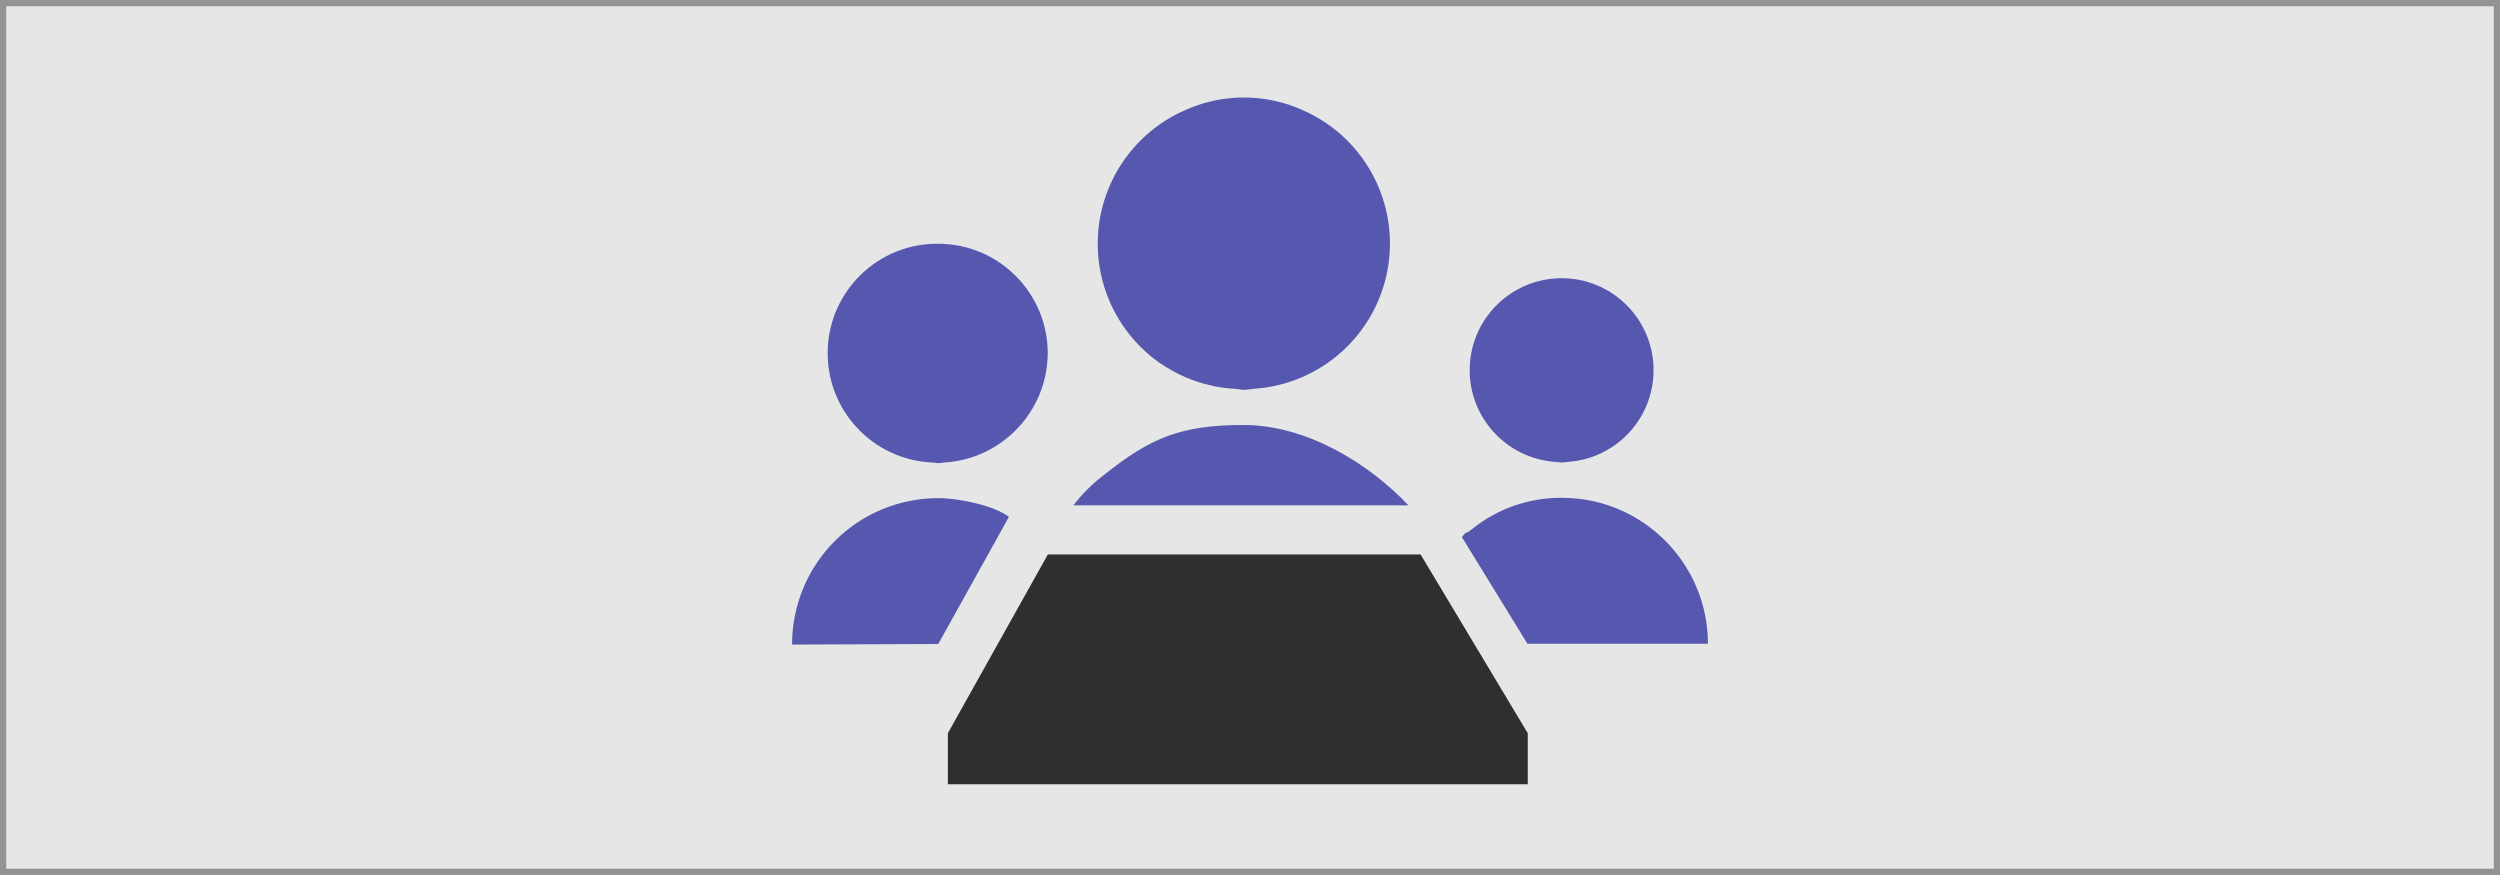
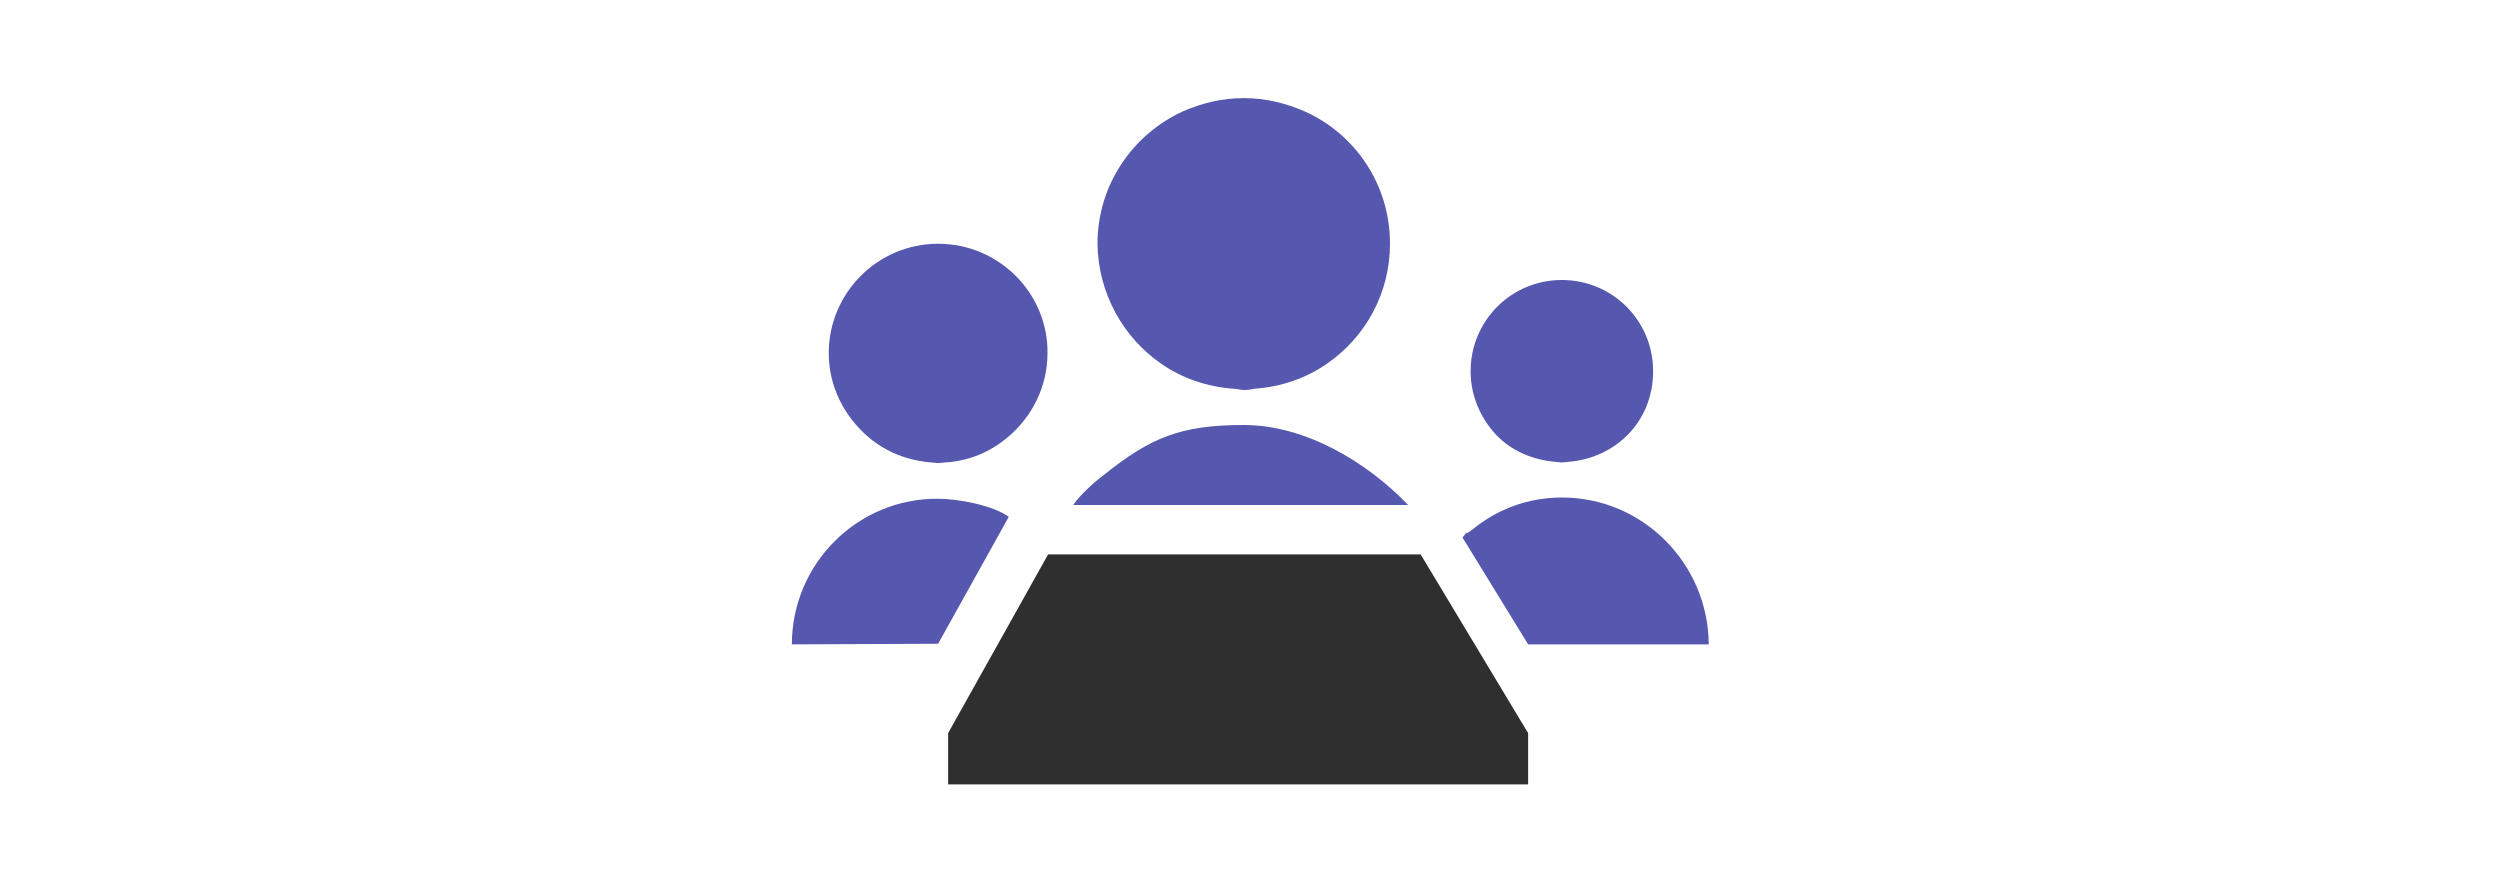
- <svg xmlns="http://www.w3.org/2000/svg" viewBox="0 0 400 140">
-   <defs>
-     <style>.cls-1{fill:#e6e6e6;}.cls-2{fill:#5558ae;}.cls-3{fill:#2f2f2f;}.cls-4{fill:#939393;}</style>
-   </defs>
-   <g id="Main_UI">
-     <rect class="cls-1" width="400" height="140" />
-     <g id="meeting">
-       <g id="_Group_" data-name="&lt;Group&gt;">
-         <path class="cls-2" d="M126.73,103.13l23.39-.09L161.43,82.7c-2.4-1.82-8-3-11.31-3A23.39,23.39,0,0,0,126.73,103.13Z" />
-         <path class="cls-2" d="M176.62,76a25.77,25.77,0,0,0-4.88,4.85h53.6C219,74.12,209,68,199,68S184.12,70,176.62,76Z" />
-         <path class="cls-2" d="M249.88,79.65a22.61,22.61,0,0,0-14.35,5c-1.63,1.28-.42-.15-1.63,1.28L244.39,103h28.88A23.38,23.38,0,0,0,249.88,79.65Z" />
-         <path class="cls-2" d="M248.86,73.9c.35,0,.67.1,1,.1s.68-.07,1-.1a14.71,14.71,0,1,0-2,0Z" />
-         <path class="cls-2" d="M185.77,58.2a23.2,23.2,0,0,0,11.6,4c.56,0,1.1.17,1.67.17s1.09-.13,1.65-.17a23.29,23.29,0,0,0,8-44.46h0a22.92,22.92,0,0,0-19.34,0h0a23.32,23.32,0,0,0-3.6,40.47Z" />
-         <path class="cls-2" d="M150.12,39a17.51,17.51,0,0,0-1,35c.34,0,.67.1,1,.1s.67-.08,1-.1a17.63,17.63,0,0,0,16.52-17.44A17.54,17.54,0,0,0,150.12,39Z" />
+ <svg xmlns="http://www.w3.org/2000/svg" version="1.1" x="0px" y="0px" viewBox="0 0 400 140" style="enable-background:new 0 0 400 140;" xml:space="preserve">
+   <style type="text/css">
+ 	.st0{fill:#5558AE;}
+ 	.st1{fill:#2F2F2F;}
+ </style>
+   <g id="Main_x5F_UI">
+     <g id="meeting_2_">
+       <g id="XMLID_10_">
+         <g>
+           <g>
+             <path class="st0" d="M126.7,103.1l23.4-0.1l11.3-20.3c-2.4-1.8-8-2.9-11.3-2.9C137.2,79.7,126.7,90.2,126.7,103.1z" />
+             <path class="st0" d="M176.6,76c-1.6,1.2-3.8,3.2-4.9,4.8h53.6C218.9,74.1,209,68,199,68C188.9,68,184.1,70,176.6,76z" />
+             <path class="st0" d="M249.9,79.6c-3.3,0-6.5,0.7-9.3,2c-1.8,0.8-3.5,1.9-5,3.1c-1.6,1.3-0.4-0.2-1.6,1.3l10.5,17.1h28.9       C273.3,90.1,262.8,79.6,249.9,79.6z" />
+             <path class="st0" d="M248.9,73.9c0.3,0,0.7,0.1,1,0.1s0.7-0.1,1-0.1c3.7-0.3,7-1.8,9.5-4.3c2.6-2.6,4.1-6.2,4.1-10.2       c0-8.1-6.5-14.6-14.6-14.6s-14.6,6.5-14.6,14.6c0,4,1.6,7.5,4.1,10.2C241.8,72.1,245.2,73.6,248.9,73.9z" />
+             <path class="st0" d="M185.8,58.2c3.3,2.3,7.3,3.7,11.6,4c0.6,0,1.1,0.2,1.7,0.2c0.6,0,1.1-0.1,1.6-0.2c4.3-0.3,8.3-1.7,11.6-4       C218.4,54,222.4,47,222.4,39c0-9.5-5.6-17.6-13.7-21.2l0,0c-3-1.3-6.2-2.1-9.7-2.1s-6.7,0.8-9.7,2.1l0,0       c-8.1,3.7-13.7,11.8-13.7,21.2C175.7,46.9,179.7,54,185.8,58.2z" />
+             <path class="st0" d="M150.1,39c-9.7,0-17.5,7.9-17.5,17.5c0,5.4,2.5,10.1,6.3,13.4c2.8,2.4,6.3,3.8,10.2,4.1       c0.3,0,0.7,0.1,1,0.1c0.3,0,0.7-0.1,1-0.1c3.9-0.2,7.4-1.7,10.2-4.1c3.8-3.2,6.3-8,6.3-13.4C167.7,46.9,159.8,39,150.1,39z" />
+           </g>
+         </g>
      </g>
-       <path class="cls-3" d="M151.66,125.48v-8.17l16-28.6h59.63l17.15,28.6v8.17Z" />
+       <path class="st1" d="M151.7,125.5v-8.2l16-28.6h59.6l17.2,28.6v8.2H151.7z" />
    </g>
  </g>
+   <g id="Text">
+ </g>
  <g id="Border">
-     <path class="cls-4" d="M399,1V139H1V1H399m1-1H0V140H400V0Z" />
-   </g>
+ </g>
</svg>
